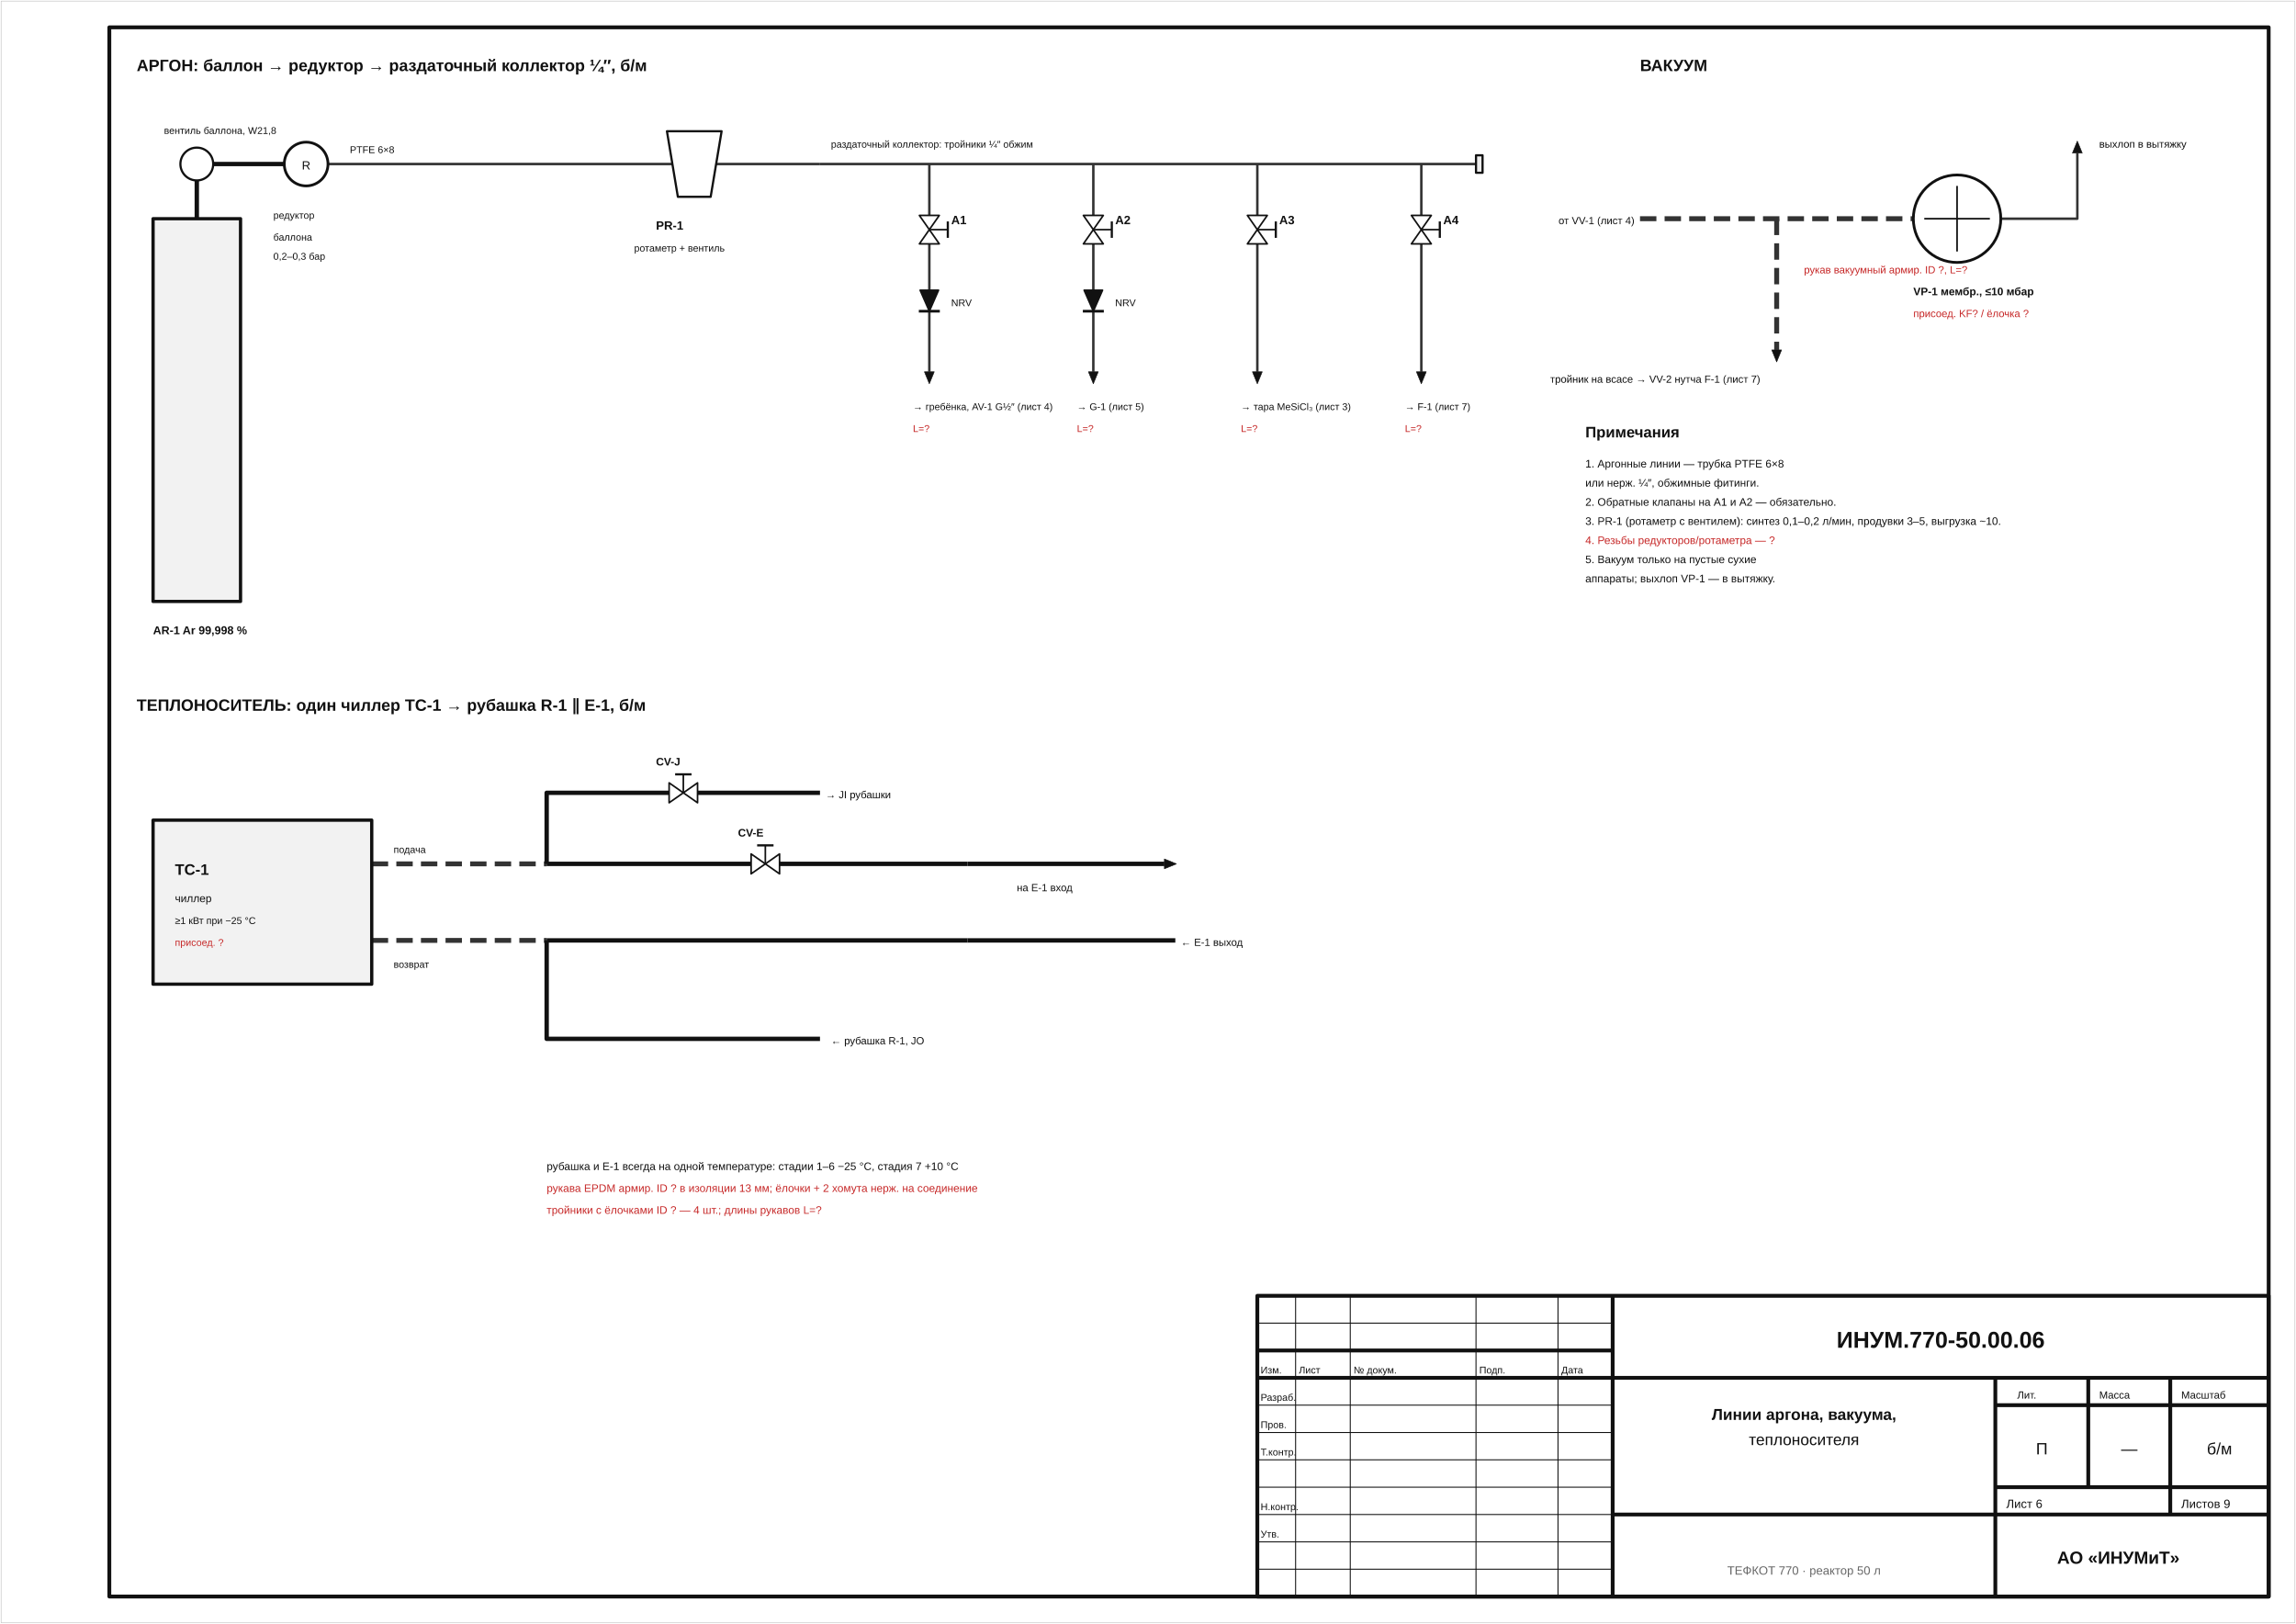
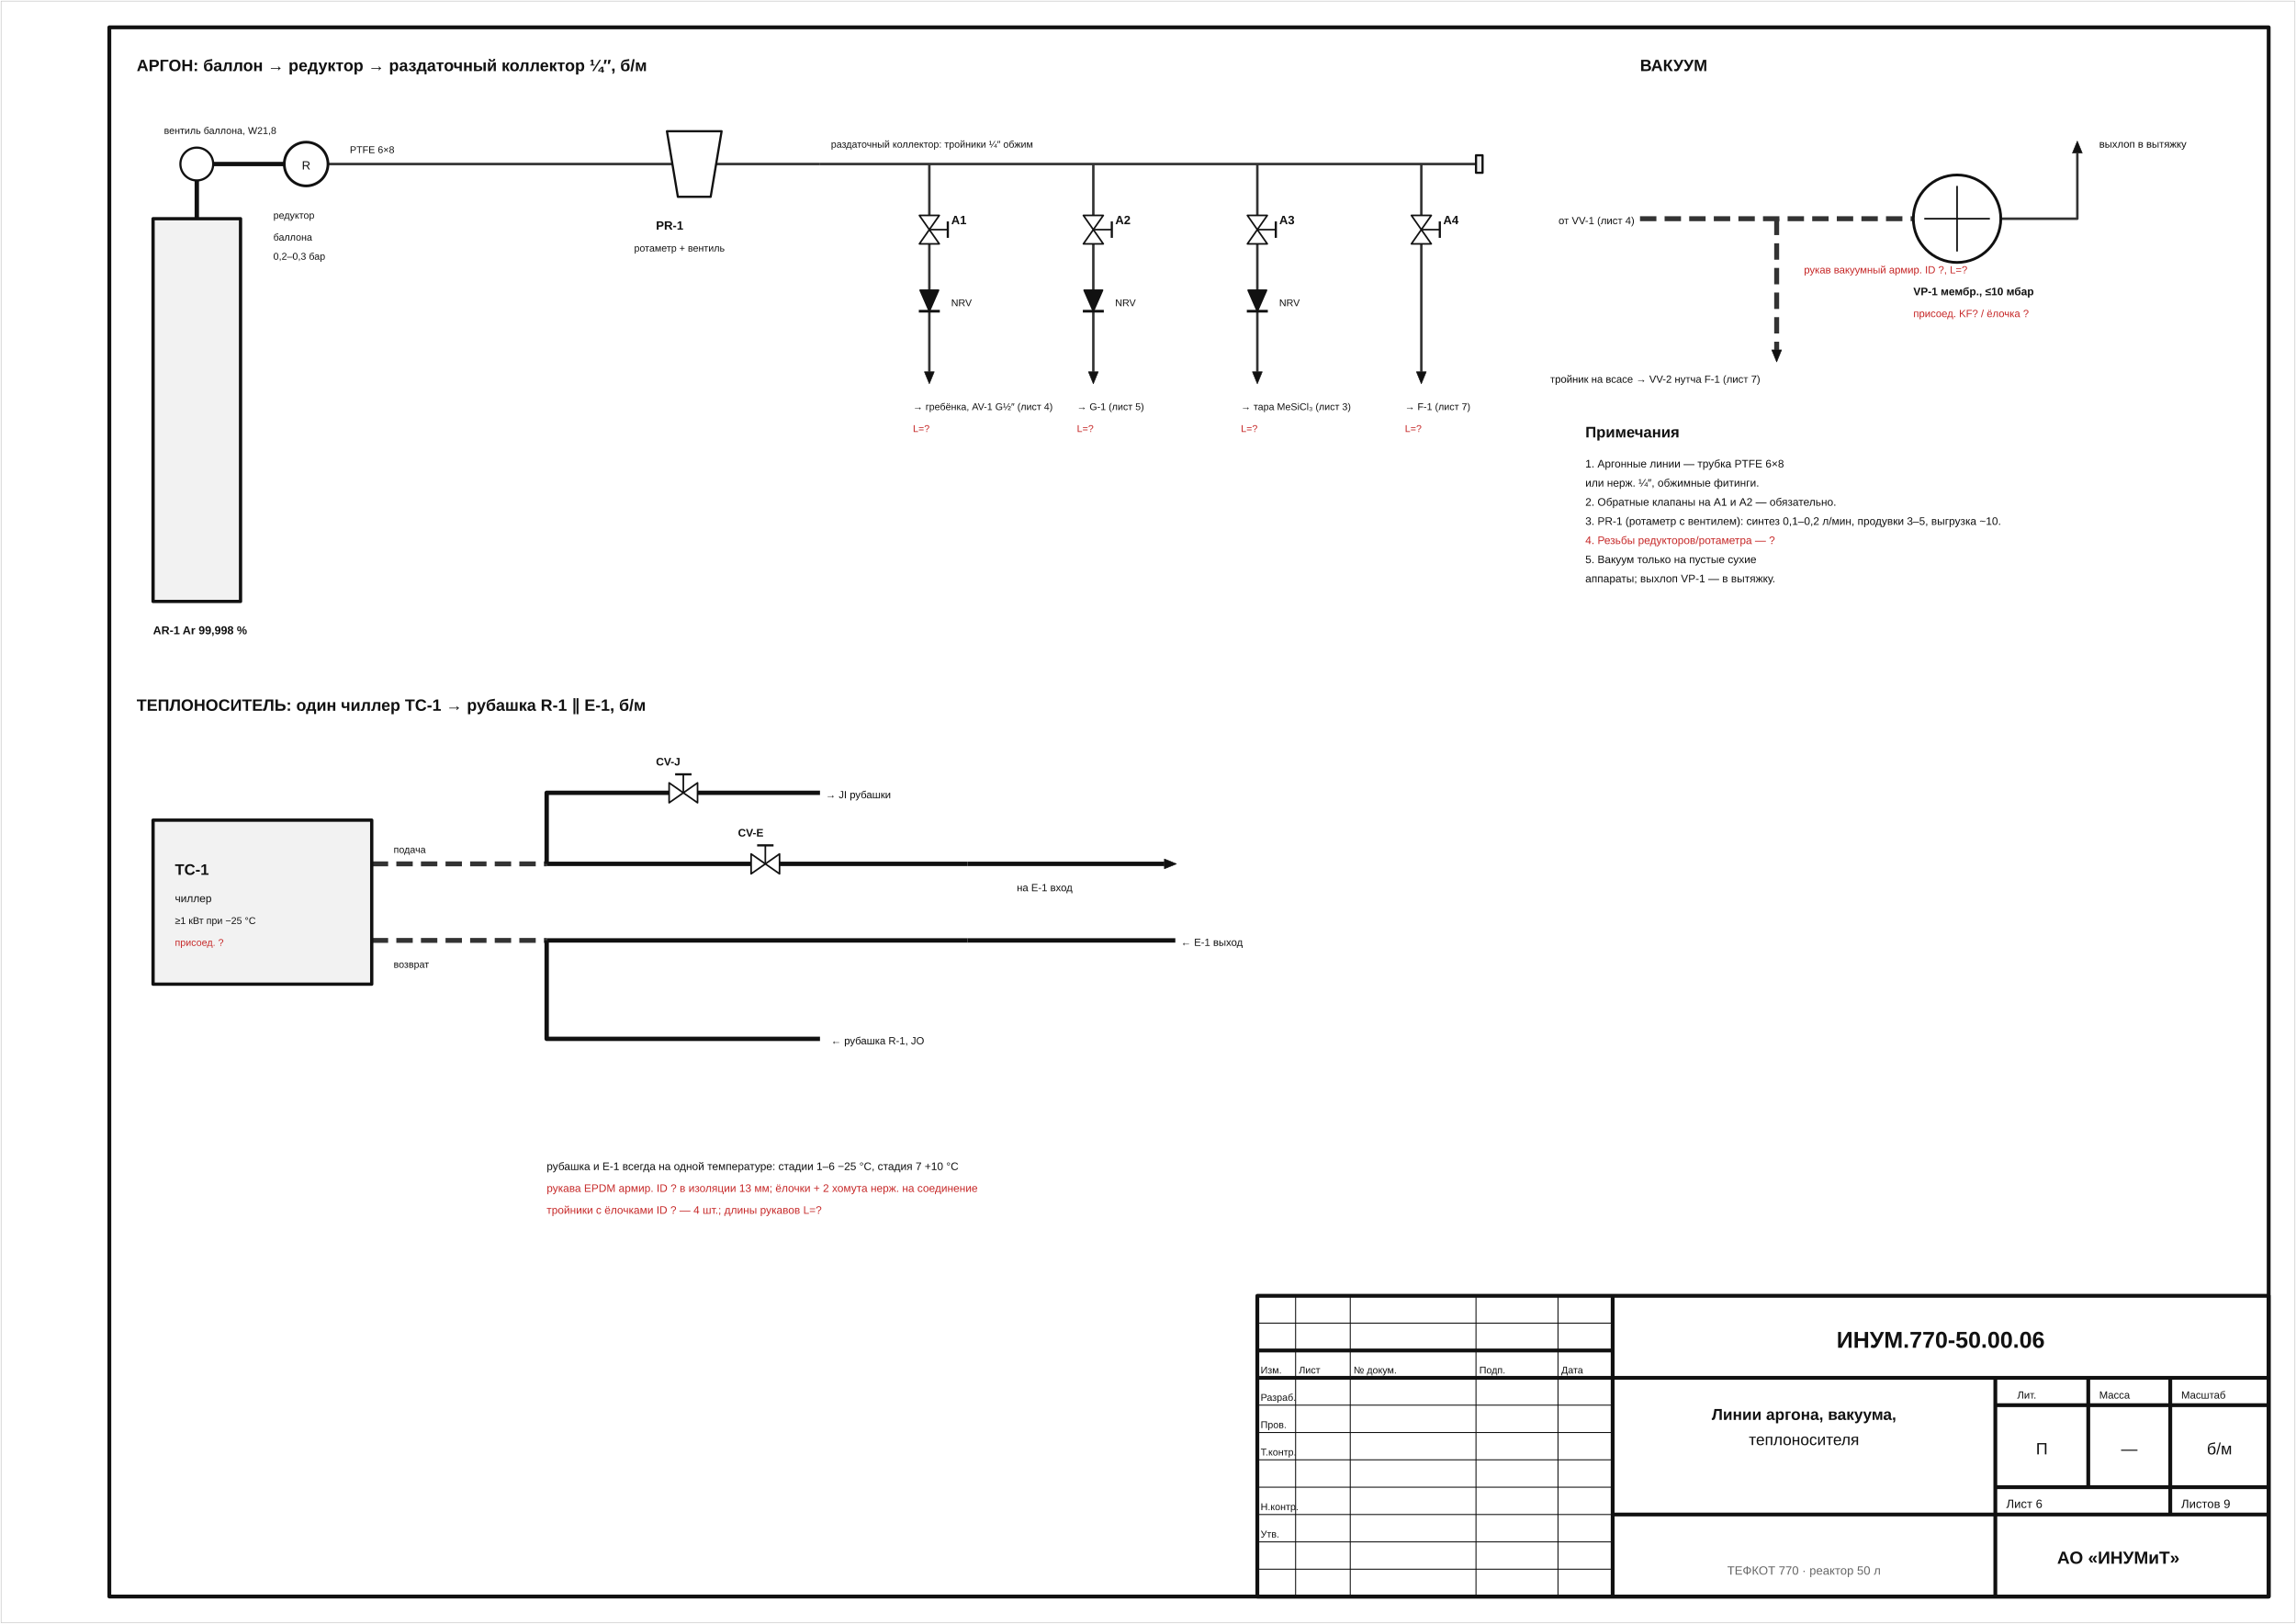
<svg xmlns="http://www.w3.org/2000/svg" viewBox="0 0 420.0 297.0" width="420.0mm" height="297.0mm" font-family="Arial, 'Liberation Sans', sans-serif">
  <rect width="100%" height="100%" fill="#fff" />
  <path d="M230.00,247.00 L295.00,247.00" fill="none" stroke="#111111" stroke-width="0.7" stroke-linejoin="round" />
  <path d="M230.00,252.00 L295.00,252.00" fill="none" stroke="#111111" stroke-width="0.7" stroke-linejoin="round" />
  <path d="M295.00,237.00 L295.00,292.00" fill="none" stroke="#111111" stroke-width="0.7" stroke-linejoin="round" />
  <path d="M295.00,252.00 L415.00,252.00" fill="none" stroke="#111111" stroke-width="0.7" stroke-linejoin="round" />
  <path d="M365.00,252.00 L365.00,292.00" fill="none" stroke="#111111" stroke-width="0.7" stroke-linejoin="round" />
  <path d="M295.00,277.00 L415.00,277.00" fill="none" stroke="#111111" stroke-width="0.7" stroke-linejoin="round" />
  <path d="M365.00,257.00 L415.00,257.00" fill="none" stroke="#111111" stroke-width="0.7" stroke-linejoin="round" />
  <path d="M365.00,272.00 L415.00,272.00" fill="none" stroke="#111111" stroke-width="0.7" stroke-linejoin="round" />
  <path d="M382.00,252.00 L382.00,272.00" fill="none" stroke="#111111" stroke-width="0.7" stroke-linejoin="round" />
  <path d="M397.00,252.00 L397.00,272.00" fill="none" stroke="#111111" stroke-width="0.7" stroke-linejoin="round" />
  <path d="M397.00,272.00 L397.00,277.00" fill="none" stroke="#111111" stroke-width="0.7" stroke-linejoin="round" />
  <path d="M36.00,40.00 L36.00,33.00" fill="none" stroke="#111111" stroke-width="0.8" stroke-linejoin="round" />
  <path d="M39.00,30.00 L52.00,30.00" fill="none" stroke="#111111" stroke-width="0.8" stroke-linejoin="round" />
  <path d="M60.00,30.00 L150.00,30.00" fill="none" stroke="#333333" stroke-width="0.45" stroke-linejoin="round" />
  <path d="M150.00,30.00 L270.00,30.00" fill="none" stroke="#333333" stroke-width="0.45" stroke-linejoin="round" />
  <path d="M170.00,30.00 L170.00,39.40" fill="none" stroke="#333333" stroke-width="0.45" stroke-linejoin="round" />
  <path d="M170.00,44.60 L170.00,53.08" fill="none" stroke="#333333" stroke-width="0.45" stroke-linejoin="round" />
  <path d="M170.00,56.92 L170.00,68.00" fill="none" stroke="#333333" stroke-width="0.45" stroke-linejoin="round" />
  <path d="M200.00,30.00 L200.00,39.40" fill="none" stroke="#333333" stroke-width="0.45" stroke-linejoin="round" />
  <path d="M200.00,44.60 L200.00,53.08" fill="none" stroke="#333333" stroke-width="0.45" stroke-linejoin="round" />
  <path d="M200.00,56.92 L200.00,68.00" fill="none" stroke="#333333" stroke-width="0.45" stroke-linejoin="round" />
  <path d="M230.00,30.00 L230.00,39.40" fill="none" stroke="#333333" stroke-width="0.45" stroke-linejoin="round" />
-   <path d="M230.00,44.60 L230.00,68.00" fill="none" stroke="#333333" stroke-width="0.45" stroke-linejoin="round" />
+   <path d="M230.00,44.60 L230.00,53.08" fill="none" stroke="#333333" stroke-width="0.45" stroke-linejoin="round" />
+   <path d="M230.00,56.92 L230.00,68.00" fill="none" stroke="#333333" stroke-width="0.45" stroke-linejoin="round" />
  <path d="M260.00,30.00 L260.00,39.40" fill="none" stroke="#333333" stroke-width="0.45" stroke-linejoin="round" />
  <path d="M260.00,44.60 L260.00,68.00" fill="none" stroke="#333333" stroke-width="0.45" stroke-linejoin="round" />
  <path d="M300.00,40.00 L350.00,40.00" fill="none" stroke="#333333" stroke-width="0.9" stroke-dasharray="3 1.5" stroke-linejoin="round" />
  <path d="M325.00,40.00 L325.00,64.00" fill="none" stroke="#333333" stroke-width="0.9" stroke-dasharray="3 1.5" stroke-linejoin="round" />
  <path d="M366.00,40.00 L380.00,40.00 L380.00,28.00" fill="none" stroke="#333333" stroke-width="0.45" stroke-linejoin="round" />
  <path d="M68.00,158.00 L100.00,158.00" fill="none" stroke="#333333" stroke-width="0.9" stroke-dasharray="3 1.5" stroke-linejoin="round" />
  <path d="M68.00,172.00 L100.00,172.00" fill="none" stroke="#333333" stroke-width="0.9" stroke-dasharray="3 1.5" stroke-linejoin="round" />
  <path d="M100.00,158.00 L100.00,145.00 L122.40,145.00" fill="none" stroke="#111111" stroke-width="0.8" stroke-linejoin="round" />
  <path d="M127.60,145.00 L150.00,145.00" fill="none" stroke="#111111" stroke-width="0.8" stroke-linejoin="round" />
  <path d="M100.00,158.00 L137.40,158.00" fill="none" stroke="#111111" stroke-width="0.8" stroke-linejoin="round" />
  <path d="M142.60,158.00 L177.00,158.00" fill="none" stroke="#111111" stroke-width="0.8" stroke-linejoin="round" />
  <path d="M177.00,158.00 L213.00,158.00" fill="none" stroke="#111111" stroke-width="0.8" stroke-linejoin="round" />
  <path d="M100.00,172.00 L100.00,190.00 L150.00,190.00" fill="none" stroke="#111111" stroke-width="0.8" stroke-linejoin="round" />
  <path d="M100.00,172.00 L177.00,172.00" fill="none" stroke="#111111" stroke-width="0.8" stroke-linejoin="round" />
  <path d="M177.00,172.00 L215.00,172.00" fill="none" stroke="#111111" stroke-width="0.8" stroke-linejoin="round" />
  <path d="M0.20,0.20 L419.80,0.20 L419.80,296.80 L0.20,296.80 Z" fill="none" stroke="#bbbbbb" stroke-width="0.1" stroke-linejoin="round" />
  <path d="M20.00,5.00 L415.00,5.00 L415.00,292.00 L20.00,292.00 Z" fill="none" stroke="#111111" stroke-width="0.7" stroke-linejoin="round" />
  <path d="M230.00,237.00 L415.00,237.00 L415.00,292.00 L230.00,292.00 Z" fill="none" stroke="#111111" stroke-width="0.7" stroke-linejoin="round" />
  <path d="M230.00,242.00 L295.00,242.00" fill="none" stroke="#111111" stroke-width="0.18" stroke-linejoin="round" />
  <path d="M230.00,257.00 L295.00,257.00" fill="none" stroke="#111111" stroke-width="0.18" stroke-linejoin="round" />
  <path d="M230.00,262.00 L295.00,262.00" fill="none" stroke="#111111" stroke-width="0.18" stroke-linejoin="round" />
  <path d="M230.00,267.00 L295.00,267.00" fill="none" stroke="#111111" stroke-width="0.18" stroke-linejoin="round" />
  <path d="M230.00,272.00 L295.00,272.00" fill="none" stroke="#111111" stroke-width="0.18" stroke-linejoin="round" />
  <path d="M230.00,277.00 L295.00,277.00" fill="none" stroke="#111111" stroke-width="0.18" stroke-linejoin="round" />
  <path d="M230.00,282.00 L295.00,282.00" fill="none" stroke="#111111" stroke-width="0.18" stroke-linejoin="round" />
  <path d="M230.00,287.00 L295.00,287.00" fill="none" stroke="#111111" stroke-width="0.18" stroke-linejoin="round" />
  <path d="M237.00,237.00 L237.00,292.00" fill="none" stroke="#111111" stroke-width="0.18" stroke-linejoin="round" />
  <path d="M247.00,237.00 L247.00,292.00" fill="none" stroke="#111111" stroke-width="0.18" stroke-linejoin="round" />
  <path d="M270.00,237.00 L270.00,292.00" fill="none" stroke="#111111" stroke-width="0.18" stroke-linejoin="round" />
  <path d="M285.00,237.00 L285.00,292.00" fill="none" stroke="#111111" stroke-width="0.18" stroke-linejoin="round" />
  <text x="230.60" y="251.20" font-size="1.8" text-anchor="start" fill="#111111">Изм.</text>
  <text x="237.60" y="251.20" font-size="1.8" text-anchor="start" fill="#111111">Лист</text>
  <text x="247.60" y="251.20" font-size="1.8" text-anchor="start" fill="#111111">№ докум.</text>
  <text x="270.60" y="251.20" font-size="1.8" text-anchor="start" fill="#111111">Подп.</text>
  <text x="285.60" y="251.20" font-size="1.8" text-anchor="start" fill="#111111">Дата</text>
  <text x="230.60" y="256.20" font-size="1.8" text-anchor="start" fill="#111111">Разраб.</text>
  <text x="230.60" y="261.20" font-size="1.8" text-anchor="start" fill="#111111">Пров.</text>
  <text x="230.60" y="266.20" font-size="1.8" text-anchor="start" fill="#111111">Т.контр.</text>
  <text x="230.60" y="276.20" font-size="1.8" text-anchor="start" fill="#111111">Н.контр.</text>
  <text x="230.60" y="281.20" font-size="1.8" text-anchor="start" fill="#111111">Утв.</text>
  <text x="248.60" y="256.20" font-size="1.8" text-anchor="start" fill="#111111" />
  <text x="355.00" y="246.50" font-size="4.2" text-anchor="middle" fill="#111111" font-weight="bold">ИНУМ.770-50.00.06</text>
  <text x="330.00" y="259.70" font-size="2.9" text-anchor="middle" fill="#111111" font-weight="bold">Линии аргона, вакуума,</text>
  <text x="330.00" y="264.30" font-size="2.9" text-anchor="middle" fill="#111111">теплоносителя</text>
  <text x="369.00" y="255.80" font-size="1.9" text-anchor="start" fill="#111111">Лит.</text>
  <text x="384.00" y="255.80" font-size="1.9" text-anchor="start" fill="#111111">Масса</text>
  <text x="399.00" y="255.80" font-size="1.9" text-anchor="start" fill="#111111">Масштаб</text>
  <text x="373.50" y="266.00" font-size="3" text-anchor="middle" fill="#111111">П</text>
  <text x="389.50" y="266.00" font-size="3" text-anchor="middle" fill="#111111">—</text>
  <text x="406.00" y="266.00" font-size="3" text-anchor="middle" fill="#111111">б/м</text>
  <text x="367.00" y="275.80" font-size="2.2" text-anchor="start" fill="#111111">Лист 6</text>
  <text x="399.00" y="275.80" font-size="2.2" text-anchor="start" fill="#111111">Листов 9</text>
  <text x="387.50" y="286.00" font-size="3.2" text-anchor="middle" fill="#111111" font-weight="bold">АО «ИНУМиТ»</text>
  <text x="330.00" y="288.00" font-size="2.2" text-anchor="middle" fill="#666666">ТЕФКОТ 770 · реактор 50 л</text>
  <text x="25.00" y="13.00" font-size="3.0" text-anchor="start" fill="#111111" font-weight="bold">АРГОН: баллон → редуктор → раздаточный коллектор ¼″, б/м</text>
  <path d="M28.00,40.00 L44.00,40.00 L44.00,110.00 L28.00,110.00 Z" fill="#f2f2f2" stroke="#111111" stroke-width="0.6" stroke-linejoin="round" />
  <text x="28.00" y="116.00" font-size="2.1" text-anchor="start" fill="#111111" font-weight="bold">AR-1 Ar 99,998 %</text>
  <circle cx="36.00" cy="30.00" r="3.00" fill="#ffffff" stroke="#111111" stroke-width="0.4" />
  <text x="30.00" y="24.50" font-size="1.8" text-anchor="start" fill="#111111">вентиль баллона, W21,8</text>
  <circle cx="56.00" cy="30.00" r="4.00" fill="#ffffff" stroke="#111111" stroke-width="0.5" />
  <text x="56.00" y="31.00" font-size="2.2" text-anchor="middle" fill="#111111">R</text>
  <text x="50.00" y="40.00" font-size="1.8" text-anchor="start" fill="#111111">редуктор</text>
  <text x="50.00" y="44.00" font-size="1.8" text-anchor="start" fill="#111111">баллона</text>
  <text x="50.00" y="47.50" font-size="1.8" text-anchor="start" fill="#111111">0,2–0,3 бар</text>
  <text x="64.00" y="28.00" font-size="1.8" text-anchor="start" fill="#111111">PTFE 6×8</text>
  <path d="M122.00,24.00 L132.00,24.00 L130.00,36.00 L124.00,36.00 Z" fill="#ffffff" stroke="#111111" stroke-width="0.4" stroke-linejoin="round" />
  <text x="120.00" y="42.00" font-size="2.2" text-anchor="start" fill="#111111" font-weight="bold">PR-1</text>
  <text x="116.00" y="46.00" font-size="1.8" text-anchor="start" fill="#111111">ротаметр + вентиль</text>
  <path d="M270.00,28.40 L271.20,28.40 L271.20,31.60 L270.00,31.60 Z" fill="#eeeeee" stroke="#111111" stroke-width="0.4" stroke-linejoin="round" />
  <text x="152.00" y="27.00" font-size="1.8" text-anchor="start" fill="#111111">раздаточный коллектор: тройники ¼″ обжим</text>
  <path d="M170.00,70.20 L169.10,68.00 L170.90,68.00 Z" fill="#111111" stroke="#111111" stroke-width="0.1" stroke-linejoin="round" />
  <path d="M168.18,39.40 L171.82,44.60 L168.18,44.60 L171.82,39.40 Z" fill="#ffffff" stroke="#111111" stroke-width="0.3" stroke-linejoin="round" />
  <path d="M170.00,42.00 L173.38,42.00" fill="none" stroke="#111111" stroke-width="0.3" stroke-linejoin="round" />
  <path d="M173.38,40.50 L173.38,43.50" fill="none" stroke="#111111" stroke-width="0.4" stroke-linejoin="round" />
  <text x="174.00" y="41.00" font-size="2.2" text-anchor="start" fill="#111111" font-weight="bold">A1</text>
  <path d="M170.00,56.92 L168.32,53.08 L171.68,53.08 Z" fill="#111111" stroke="#111111" stroke-width="0.3" stroke-linejoin="round" />
  <path d="M168.08,56.92 L171.92,56.92" fill="none" stroke="#111111" stroke-width="0.5" stroke-linejoin="round" />
  <text x="174.00" y="56.00" font-size="1.8" text-anchor="start" fill="#111111">NRV</text>
  <text x="167.00" y="75.00" font-size="1.8" text-anchor="start" fill="#111111">→ гребёнка, AV-1 G½″ (лист 4)</text>
  <text x="167.00" y="79.00" font-size="1.8" text-anchor="start" fill="#c62828">L=?</text>
  <path d="M200.00,70.20 L199.10,68.00 L200.90,68.00 Z" fill="#111111" stroke="#111111" stroke-width="0.1" stroke-linejoin="round" />
  <path d="M198.18,39.40 L201.82,44.60 L198.18,44.60 L201.82,39.40 Z" fill="#ffffff" stroke="#111111" stroke-width="0.3" stroke-linejoin="round" />
  <path d="M200.00,42.00 L203.38,42.00" fill="none" stroke="#111111" stroke-width="0.3" stroke-linejoin="round" />
  <path d="M203.38,40.50 L203.38,43.50" fill="none" stroke="#111111" stroke-width="0.4" stroke-linejoin="round" />
  <text x="204.00" y="41.00" font-size="2.2" text-anchor="start" fill="#111111" font-weight="bold">A2</text>
  <path d="M200.00,56.92 L198.32,53.08 L201.68,53.08 Z" fill="#111111" stroke="#111111" stroke-width="0.3" stroke-linejoin="round" />
  <path d="M198.08,56.92 L201.92,56.92" fill="none" stroke="#111111" stroke-width="0.5" stroke-linejoin="round" />
  <text x="204.00" y="56.00" font-size="1.8" text-anchor="start" fill="#111111">NRV</text>
  <text x="197.00" y="75.00" font-size="1.8" text-anchor="start" fill="#111111">→ G-1 (лист 5)</text>
  <text x="197.00" y="79.00" font-size="1.8" text-anchor="start" fill="#c62828">L=?</text>
  <path d="M230.00,70.20 L229.10,68.00 L230.90,68.00 Z" fill="#111111" stroke="#111111" stroke-width="0.1" stroke-linejoin="round" />
  <path d="M228.18,39.40 L231.82,44.60 L228.18,44.60 L231.82,39.40 Z" fill="#ffffff" stroke="#111111" stroke-width="0.3" stroke-linejoin="round" />
  <path d="M230.00,42.00 L233.38,42.00" fill="none" stroke="#111111" stroke-width="0.3" stroke-linejoin="round" />
  <path d="M233.38,40.50 L233.38,43.50" fill="none" stroke="#111111" stroke-width="0.4" stroke-linejoin="round" />
  <text x="234.00" y="41.00" font-size="2.2" text-anchor="start" fill="#111111" font-weight="bold">A3</text>
+   <path d="M230.00,56.92 L228.32,53.08 L231.68,53.08 Z" fill="#111111" stroke="#111111" stroke-width="0.3" stroke-linejoin="round" />
+   <path d="M228.08,56.92 L231.92,56.92" fill="none" stroke="#111111" stroke-width="0.5" stroke-linejoin="round" />
+   <text x="234.00" y="56.00" font-size="1.8" text-anchor="start" fill="#111111">NRV</text>
  <text x="227.00" y="75.00" font-size="1.8" text-anchor="start" fill="#111111">→ тара MeSiCl₃ (лист 3)</text>
  <text x="227.00" y="79.00" font-size="1.8" text-anchor="start" fill="#c62828">L=?</text>
  <path d="M260.00,70.20 L259.10,68.00 L260.90,68.00 Z" fill="#111111" stroke="#111111" stroke-width="0.1" stroke-linejoin="round" />
  <path d="M258.18,39.40 L261.82,44.60 L258.18,44.60 L261.82,39.40 Z" fill="#ffffff" stroke="#111111" stroke-width="0.3" stroke-linejoin="round" />
  <path d="M260.00,42.00 L263.38,42.00" fill="none" stroke="#111111" stroke-width="0.3" stroke-linejoin="round" />
  <path d="M263.38,40.50 L263.38,43.50" fill="none" stroke="#111111" stroke-width="0.4" stroke-linejoin="round" />
  <text x="264.00" y="41.00" font-size="2.2" text-anchor="start" fill="#111111" font-weight="bold">A4</text>
  <text x="257.00" y="75.00" font-size="1.8" text-anchor="start" fill="#111111">→ F-1 (лист 7)</text>
  <text x="257.00" y="79.00" font-size="1.8" text-anchor="start" fill="#c62828">L=?</text>
  <text x="300.00" y="13.00" font-size="3.0" text-anchor="start" fill="#111111" font-weight="bold">ВАКУУМ</text>
  <text x="299.00" y="41.00" font-size="1.9" text-anchor="end" fill="#111111">от VV-1 (лист 4)</text>
  <path d="M325.00,66.20 L324.10,64.00 L325.90,64.00 Z" fill="#111111" stroke="#111111" stroke-width="0.1" stroke-linejoin="round" />
  <text x="322.00" y="70.00" font-size="1.9" text-anchor="end" fill="#111111">тройник на всасе → VV-2 нутча F-1 (лист 7)</text>
  <circle cx="358.00" cy="40.00" r="8.00" fill="#ffffff" stroke="#111111" stroke-width="0.5" />
  <path d="M352.00,40.00 L364.00,40.00" fill="none" stroke="#111111" stroke-width="0.3" stroke-linejoin="round" />
  <path d="M358.00,34.00 L358.00,46.00" fill="none" stroke="#111111" stroke-width="0.3" stroke-linejoin="round" />
  <text x="350.00" y="54.00" font-size="2.0" text-anchor="start" fill="#111111" font-weight="bold">VP-1 мембр., ≤10 мбар</text>
  <text x="350.00" y="58.00" font-size="1.9" text-anchor="start" fill="#c62828">присоед. KF? / ёлочка ?</text>
  <path d="M380.00,25.80 L380.90,28.00 L379.10,28.00 Z" fill="#111111" stroke="#111111" stroke-width="0.1" stroke-linejoin="round" />
  <text x="384.00" y="27.00" font-size="1.9" text-anchor="start" fill="#111111">выхлоп в вытяжку</text>
  <text x="330.00" y="50.00" font-size="1.9" text-anchor="start" fill="#c62828">рукав вакуумный армир. ID ?, L=?</text>
  <text x="25.00" y="130.00" font-size="3.0" text-anchor="start" fill="#111111" font-weight="bold">ТЕПЛОНОСИТЕЛЬ: один чиллер TC-1 → рубашка R-1 ∥ E-1, б/м</text>
  <path d="M28.00,150.00 L68.00,150.00 L68.00,180.00 L28.00,180.00 Z" fill="#f2f2f2" stroke="#111111" stroke-width="0.6" stroke-linejoin="round" />
  <text x="32.00" y="160.00" font-size="2.8" text-anchor="start" fill="#111111" font-weight="bold">TC-1</text>
  <text x="32.00" y="165.00" font-size="2.0" text-anchor="start" fill="#111111">чиллер</text>
  <text x="32.00" y="169.00" font-size="1.8" text-anchor="start" fill="#111111">≥1 кВт при −25 °C</text>
  <text x="32.00" y="173.00" font-size="1.8" text-anchor="start" fill="#c62828">присоед. ?</text>
  <text x="72.00" y="156.00" font-size="1.8" text-anchor="start" fill="#111111">подача</text>
  <text x="72.00" y="177.00" font-size="1.8" text-anchor="start" fill="#111111">возврат</text>
  <path d="M122.40,143.18 L127.60,146.82 L127.60,143.18 L122.40,146.82 Z" fill="#ffffff" stroke="#111111" stroke-width="0.3" stroke-linejoin="round" />
  <path d="M125.00,145.00 L125.00,141.62" fill="none" stroke="#111111" stroke-width="0.3" stroke-linejoin="round" />
  <path d="M123.50,141.62 L126.50,141.62" fill="none" stroke="#111111" stroke-width="0.4" stroke-linejoin="round" />
  <text x="120.00" y="140.00" font-size="2.0" text-anchor="start" fill="#111111" font-weight="bold">CV-J</text>
  <text x="151.00" y="146.00" font-size="1.9" text-anchor="start" fill="#111111">→ JI рубашки</text>
  <path d="M137.40,156.18 L142.60,159.82 L142.60,156.18 L137.40,159.82 Z" fill="#ffffff" stroke="#111111" stroke-width="0.3" stroke-linejoin="round" />
  <path d="M140.00,158.00 L140.00,154.62" fill="none" stroke="#111111" stroke-width="0.3" stroke-linejoin="round" />
  <path d="M138.50,154.62 L141.50,154.62" fill="none" stroke="#111111" stroke-width="0.4" stroke-linejoin="round" />
  <text x="135.00" y="153.00" font-size="2.0" text-anchor="start" fill="#111111" font-weight="bold">CV-E</text>
  <path d="M215.20,158.00 L213.00,158.90 L213.00,157.10 Z" fill="#111111" stroke="#111111" stroke-width="0.1" stroke-linejoin="round" />
  <text x="186.00" y="163.00" font-size="1.9" text-anchor="start" fill="#111111">на E-1 вход</text>
  <text x="152.00" y="191.00" font-size="1.9" text-anchor="start" fill="#111111">← рубашка R-1, JO</text>
  <text x="216.00" y="173.00" font-size="1.9" text-anchor="start" fill="#111111">← E-1 выход</text>
  <text x="100.00" y="214.00" font-size="2.0" text-anchor="start" fill="#111111">рубашка и E-1 всегда на одной температуре: стадии 1–6 −25 °C, стадия 7 +10 °C</text>
  <text x="100.00" y="218.00" font-size="2.0" text-anchor="start" fill="#c62828">рукава EPDM армир. ID ? в изоляции 13 мм; ёлочки + 2 хомута нерж. на соединение</text>
  <text x="100.00" y="222.00" font-size="2.0" text-anchor="start" fill="#c62828">тройники с ёлочками ID ? — 4 шт.; длины рукавов L=?</text>
  <text x="290.00" y="80.00" font-size="2.8" text-anchor="start" fill="#111111" font-weight="bold">Примечания</text>
  <text x="290.00" y="85.50" font-size="2.0" text-anchor="start" fill="#111111">1. Аргонные линии — трубка PTFE 6×8</text>
  <text x="290.00" y="89.00" font-size="2.0" text-anchor="start" fill="#111111">   или нерж. ¼″, обжимные фитинги.</text>
  <text x="290.00" y="92.50" font-size="2.0" text-anchor="start" fill="#111111">2. Обратные клапаны на A1 и A2 — обязательно.</text>
  <text x="290.00" y="96.00" font-size="2.0" text-anchor="start" fill="#111111">3. PR-1 (ротаметр с вентилем): синтез 0,1–0,2 л/мин, продувки 3–5, выгрузка ~10.</text>
  <text x="290.00" y="99.50" font-size="2.0" text-anchor="start" fill="#c62828">4. Резьбы редукторов/ротаметра — ?</text>
  <text x="290.00" y="103.00" font-size="2.0" text-anchor="start" fill="#111111">5. Вакуум только на пустые сухие</text>
  <text x="290.00" y="106.50" font-size="2.0" text-anchor="start" fill="#111111">   аппараты; выхлоп VP-1 — в вытяжку.</text>
</svg>
